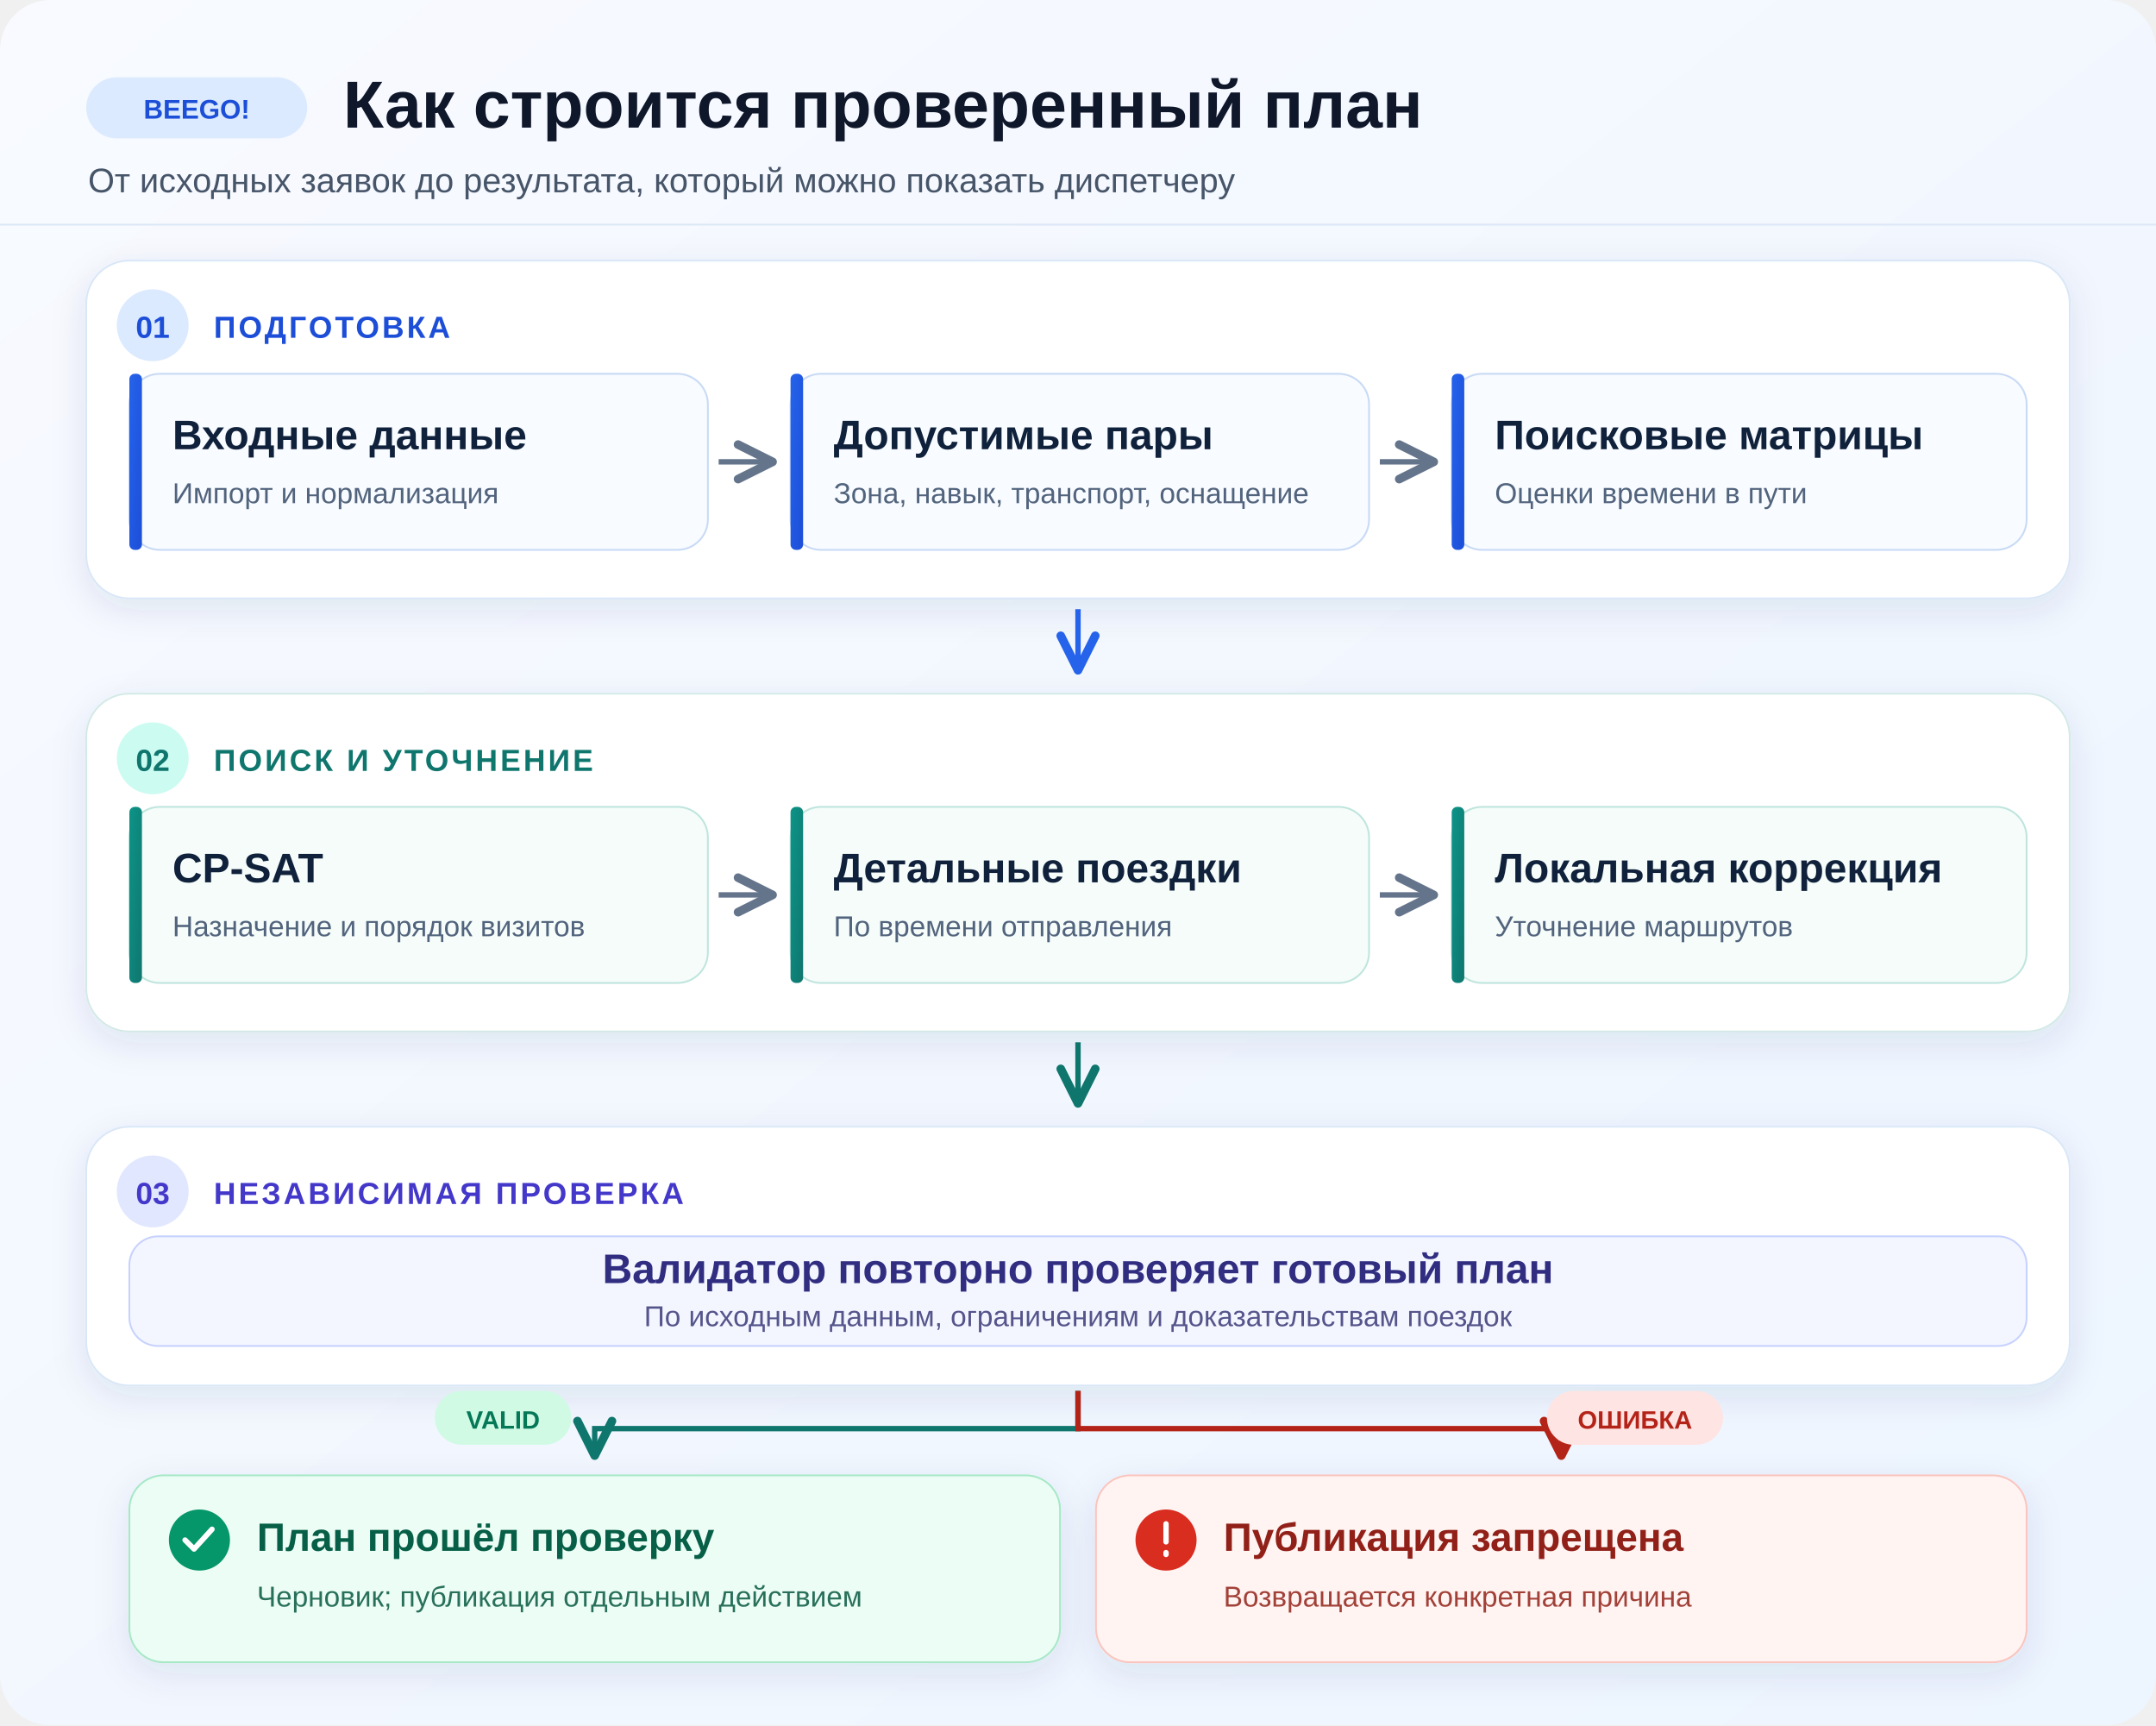
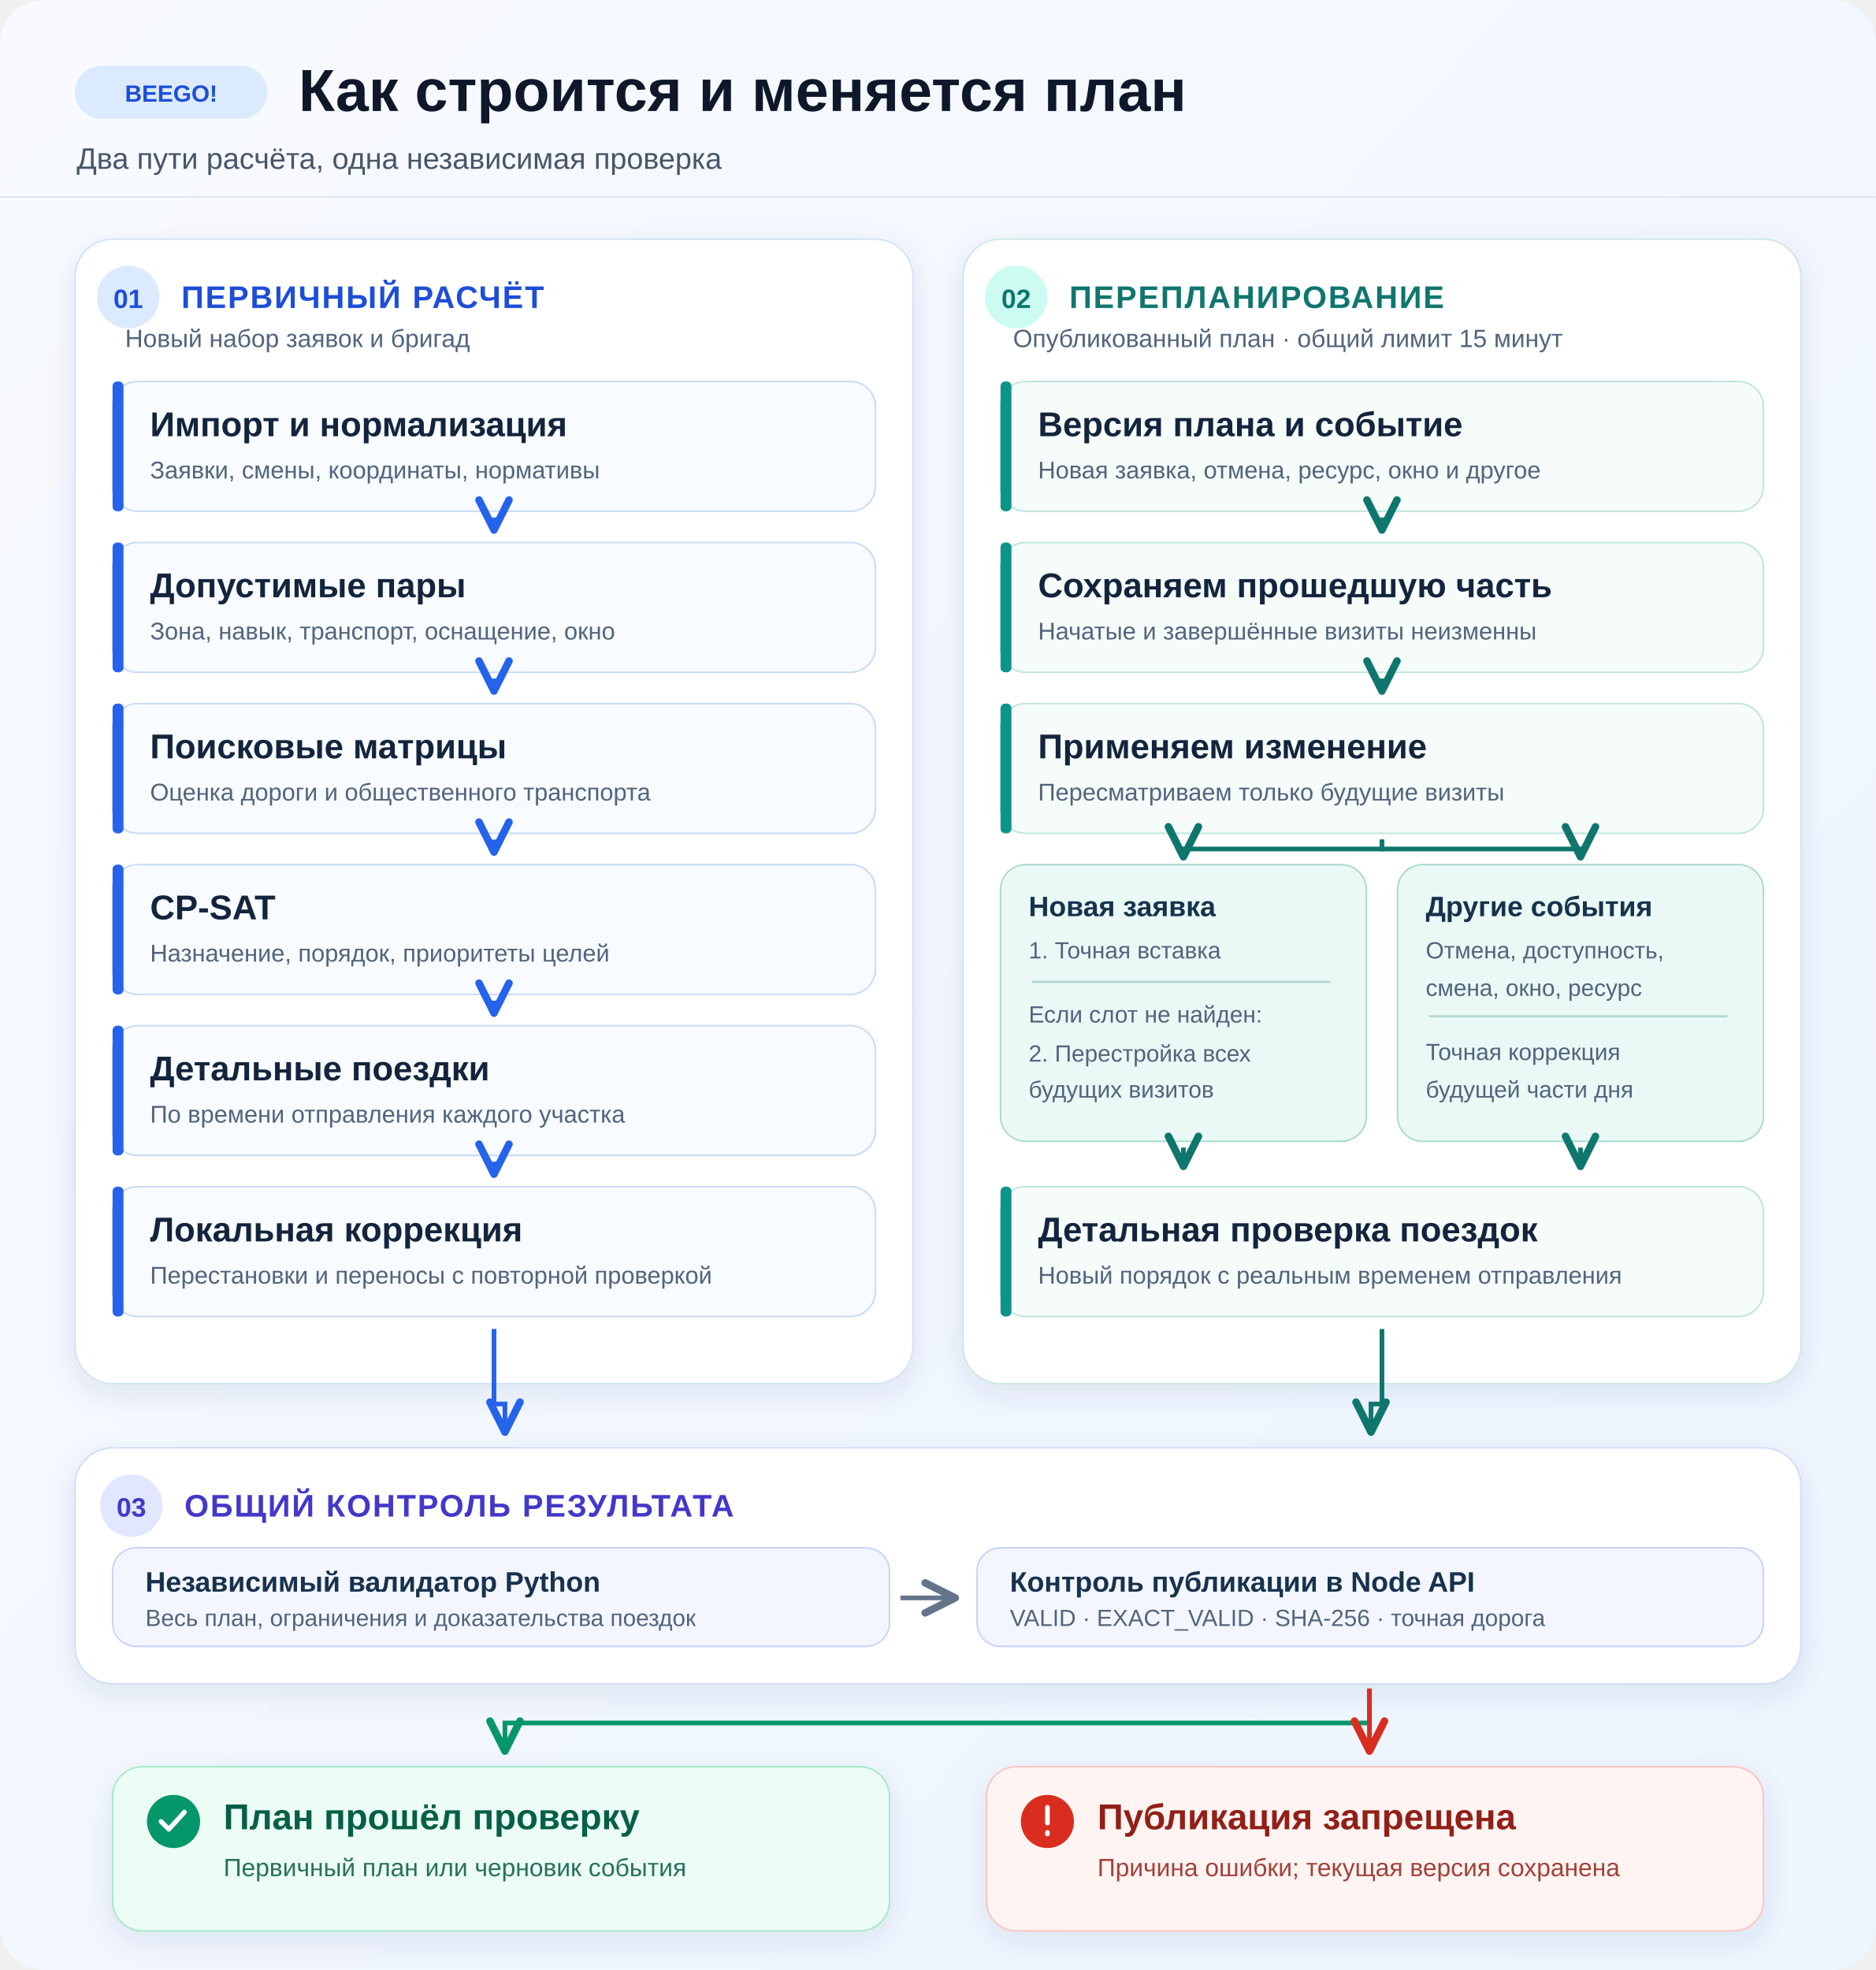
- <svg xmlns="http://www.w3.org/2000/svg" width="1200" height="960" viewBox="0 0 1200 960" role="img" aria-labelledby="title description">
+ <svg xmlns="http://www.w3.org/2000/svg" width="1200" height="1260" viewBox="0 0 1200 1260" role="img" aria-labelledby="title description">
  <defs>
    <linearGradient id="background" x2="1" y2="1">
      <stop stop-color="#F8FAFF" />
      <stop offset="1" stop-color="#EDF5FF" />
    </linearGradient>
-     <linearGradient id="blue" x2="1" y2="1">
-       <stop stop-color="#2563EB" />
-       <stop offset="1" stop-color="#1D4ED8" />
-     </linearGradient>
-     <linearGradient id="teal" x2="1" y2="1">
-       <stop stop-color="#0D9488" />
-       <stop offset="1" stop-color="#0F766E" />
-     </linearGradient>
-     <filter id="shadow" x="-20%" y="-30%" width="140%" height="170%">
-       <feDropShadow dx="0" dy="6" stdDeviation="10" flood-color="#123265" flood-opacity="0.10" />
+     <filter id="shadow" x="-20%" y="-25%" width="140%" height="160%">
+       <feDropShadow dx="0" dy="6" stdDeviation="9" flood-color="#173362" flood-opacity="0.10" />
    </filter>
-     <marker id="arrow" viewBox="0 0 10 10" refX="9" refY="5" markerWidth="8" markerHeight="8" orient="auto">
+     <marker id="blueArrow" viewBox="0 0 10 10" refX="9" refY="5" markerWidth="8" markerHeight="8" orient="auto">
+       <path d="M1 1 9 5 1 9" fill="none" stroke="#2563EB" stroke-width="2" stroke-linecap="round" stroke-linejoin="round" />
+     </marker>
+     <marker id="tealArrow" viewBox="0 0 10 10" refX="9" refY="5" markerWidth="8" markerHeight="8" orient="auto">
+       <path d="M1 1 9 5 1 9" fill="none" stroke="#0F766E" stroke-width="2" stroke-linecap="round" stroke-linejoin="round" />
+     </marker>
+     <marker id="greyArrow" viewBox="0 0 10 10" refX="9" refY="5" markerWidth="8" markerHeight="8" orient="auto">
      <path d="M1 1 9 5 1 9" fill="none" stroke="#64748B" stroke-width="2" stroke-linecap="round" stroke-linejoin="round" />
    </marker>
-     <marker id="arrowBlue" viewBox="0 0 10 10" refX="9" refY="5" markerWidth="8" markerHeight="8" orient="auto">
-       <path d="M1 1 9 5 1 9" fill="none" stroke="#2563EB" stroke-width="2" stroke-linecap="round" stroke-linejoin="round" />
+     <marker id="greenArrow" viewBox="0 0 10 10" refX="9" refY="5" markerWidth="8" markerHeight="8" orient="auto">
+       <path d="M1 1 9 5 1 9" fill="none" stroke="#059669" stroke-width="2" stroke-linecap="round" stroke-linejoin="round" />
    </marker>
-     <marker id="arrowGreen" viewBox="0 0 10 10" refX="9" refY="5" markerWidth="8" markerHeight="8" orient="auto">
-       <path d="M1 1 9 5 1 9" fill="none" stroke="#0F766E" stroke-width="2" stroke-linecap="round" stroke-linejoin="round" />
-     </marker>
-     <marker id="arrowRed" viewBox="0 0 10 10" refX="9" refY="5" markerWidth="8" markerHeight="8" orient="auto">
-       <path d="M1 1 9 5 1 9" fill="none" stroke="#B42318" stroke-width="2" stroke-linecap="round" stroke-linejoin="round" />
+     <marker id="redArrow" viewBox="0 0 10 10" refX="9" refY="5" markerWidth="8" markerHeight="8" orient="auto">
+       <path d="M1 1 9 5 1 9" fill="none" stroke="#D92D20" stroke-width="2" stroke-linecap="round" stroke-linejoin="round" />
    </marker>
    <style>
      text { font-family: Arial, Helvetica, sans-serif; }
-       .title { font-size: 37px; font-weight: 700; fill: #0F172A; }
+       .title { font-size: 38px; font-weight: 700; fill: #0F172A; }
      .subtitle { font-size: 19px; fill: #475569; }
-       .phase { font-size: 17px; font-weight: 700; letter-spacing: 1.5px; }
-       .cardTitle { font-size: 23px; font-weight: 700; fill: #10213B; }
-       .cardNote { font-size: 16px; fill: #52647D; }
-       .outcomeTitle { font-size: 22px; font-weight: 700; }
+       .lane { font-size: 20px; font-weight: 700; letter-spacing: 1px; }
+       .cardTitle { font-size: 22px; font-weight: 700; fill: #13243D; }
+       .cardNote { font-size: 15.5px; fill: #52647D; }
+       .smallTitle { font-size: 18px; font-weight: 700; fill: #17324D; }
+       .smallNote { font-size: 15px; fill: #52647D; }
+       .outcomeTitle { font-size: 23px; font-weight: 700; }
      .outcomeNote { font-size: 16px; }
    </style>
  </defs>
-   <rect width="1200" height="960" rx="28" fill="url(#background)" />
-   <path d="M0 125H1200" stroke="#DCE7F5" />
-   <rect x="48" y="43" width="123" height="34" rx="17" fill="#DBEAFE" />
-   <text x="109.5" y="66" text-anchor="middle" font-size="15" font-weight="700" fill="#1D4ED8">BEEGO!</text>
-   <text class="title" x="191" y="71">Как строится проверенный план</text>
-   <text class="subtitle" x="49" y="107">От исходных заявок до результата, который можно показать диспетчеру</text>
-   <rect x="48" y="145" width="1104" height="188" rx="24" fill="#FFFFFF" stroke="#D9E7F7" filter="url(#shadow)" />
-   <circle cx="85" cy="181" r="20" fill="#DBEAFE" />
-   <text x="85" y="188" text-anchor="middle" font-size="17" font-weight="700" fill="#1D4ED8">01</text>
-   <text class="phase" x="119" y="188" fill="#1D4ED8">ПОДГОТОВКА</text>
-   <rect x="72" y="208" width="322" height="98" rx="17" fill="#F8FBFF" stroke="#C8DAF5" />
-   <rect x="72" y="208" width="7" height="98" rx="3" fill="url(#blue)" />
-   <text class="cardTitle" x="96" y="250">Входные данные</text>
-   <text class="cardNote" x="96" y="280">Импорт и нормализация</text>
-   <path d="M400 257H430" stroke="#64748B" stroke-width="3" marker-end="url(#arrow)" />
-   <rect x="440" y="208" width="322" height="98" rx="17" fill="#F8FBFF" stroke="#C8DAF5" />
-   <rect x="440" y="208" width="7" height="98" rx="3" fill="url(#blue)" />
-   <text class="cardTitle" x="464" y="250">Допустимые пары</text>
-   <text class="cardNote" x="464" y="280">Зона, навык, транспорт, оснащение</text>
-   <path d="M768 257H798" stroke="#64748B" stroke-width="3" marker-end="url(#arrow)" />
-   <rect x="808" y="208" width="320" height="98" rx="17" fill="#F8FBFF" stroke="#C8DAF5" />
-   <rect x="808" y="208" width="7" height="98" rx="3" fill="url(#blue)" />
-   <text class="cardTitle" x="832" y="250">Поисковые матрицы</text>
-   <text class="cardNote" x="832" y="280">Оценки времени в пути</text>
-   <path d="M600 339V373" stroke="#2563EB" stroke-width="3" marker-end="url(#arrowBlue)" />
-   <rect x="48" y="386" width="1104" height="188" rx="24" fill="#FFFFFF" stroke="#D4EAE7" filter="url(#shadow)" />
-   <circle cx="85" cy="422" r="20" fill="#CCFBF1" />
-   <text x="85" y="429" text-anchor="middle" font-size="17" font-weight="700" fill="#0F766E">02</text>
-   <text class="phase" x="119" y="429" fill="#0F766E">ПОИСК И УТОЧНЕНИЕ</text>
-   <rect x="72" y="449" width="322" height="98" rx="17" fill="#F5FCFA" stroke="#BFE5DD" />
-   <rect x="72" y="449" width="7" height="98" rx="3" fill="url(#teal)" />
-   <text class="cardTitle" x="96" y="491">CP-SAT</text>
-   <text class="cardNote" x="96" y="521">Назначение и порядок визитов</text>
-   <path d="M400 498H430" stroke="#64748B" stroke-width="3" marker-end="url(#arrow)" />
-   <rect x="440" y="449" width="322" height="98" rx="17" fill="#F5FCFA" stroke="#BFE5DD" />
-   <rect x="440" y="449" width="7" height="98" rx="3" fill="url(#teal)" />
-   <text class="cardTitle" x="464" y="491">Детальные поездки</text>
-   <text class="cardNote" x="464" y="521">По времени отправления</text>
-   <path d="M768 498H798" stroke="#64748B" stroke-width="3" marker-end="url(#arrow)" />
-   <rect x="808" y="449" width="320" height="98" rx="17" fill="#F5FCFA" stroke="#BFE5DD" />
-   <rect x="808" y="449" width="7" height="98" rx="3" fill="url(#teal)" />
-   <text class="cardTitle" x="832" y="491">Локальная коррекция</text>
-   <text class="cardNote" x="832" y="521">Уточнение маршрутов</text>
-   <path d="M600 580V614" stroke="#0F766E" stroke-width="3" marker-end="url(#arrowGreen)" />
-   <rect x="48" y="627" width="1104" height="144" rx="24" fill="#FFFFFF" stroke="#D9E7F7" filter="url(#shadow)" />
-   <circle cx="85" cy="663" r="20" fill="#E0E7FF" />
-   <text x="85" y="670" text-anchor="middle" font-size="17" font-weight="700" fill="#4338CA">03</text>
-   <text class="phase" x="119" y="670" fill="#4338CA">НЕЗАВИСИМАЯ ПРОВЕРКА</text>
-   <rect x="72" y="688" width="1056" height="61" rx="16" fill="#F4F6FF" stroke="#C7D2FE" />
-   <text x="600" y="714" text-anchor="middle" font-size="23" font-weight="700" fill="#312E81">Валидатор повторно проверяет готовый план</text>
-   <text x="600" y="738" text-anchor="middle" font-size="16" fill="#55558C">По исходным данным, ограничениям и доказательствам поездок</text>
-   <path d="M600 774V795H331V810" fill="none" stroke="#0F766E" stroke-width="3" marker-end="url(#arrowGreen)" />
-   <path d="M600 774V795H869V810" fill="none" stroke="#B42318" stroke-width="3" marker-end="url(#arrowRed)" />
-   <rect x="242" y="774" width="76" height="30" rx="15" fill="#D1FAE5" />
-   <text x="280" y="795" text-anchor="middle" font-size="14" font-weight="700" fill="#047857">VALID</text>
-   <rect x="861" y="774" width="98" height="30" rx="15" fill="#FEE4E2" />
-   <text x="910" y="795" text-anchor="middle" font-size="14" font-weight="700" fill="#B42318">ОШИБКА</text>
-   <rect x="72" y="821" width="518" height="104" rx="19" fill="#ECFDF5" stroke="#A7E8C7" filter="url(#shadow)" />
-   <circle cx="111" cy="857" r="17" fill="#059669" />
-   <path d="m103 857 5 5 10-11" fill="none" stroke="#FFFFFF" stroke-width="3" stroke-linecap="round" stroke-linejoin="round" />
-   <text class="outcomeTitle" x="143" y="863" fill="#065F46">План прошёл проверку</text>
-   <text class="outcomeNote" x="143" y="894" fill="#28705A">Черновик; публикация отдельным действием</text>
-   <rect x="610" y="821" width="518" height="104" rx="19" fill="#FFF4F2" stroke="#FAC5BF" filter="url(#shadow)" />
-   <circle cx="649" cy="857" r="17" fill="#D92D20" />
-   <path d="M649 848V858M649 864V865" fill="none" stroke="#FFFFFF" stroke-width="3" stroke-linecap="round" />
-   <text class="outcomeTitle" x="681" y="863" fill="#912018">Публикация запрещена</text>
-   <text class="outcomeNote" x="681" y="894" fill="#A24138">Возвращается конкретная причина</text>
+   <rect width="1200" height="1260" rx="28" fill="url(#background)" />
+   <path d="M0 126H1200" stroke="#DCE7F5" />
+   <rect x="48" y="42" width="123" height="34" rx="17" fill="#DBEAFE" />
+   <text x="109.5" y="65" text-anchor="middle" font-size="15" font-weight="700" fill="#1D4ED8">BEEGO!</text>
+   <text class="title" x="191" y="71">Как строится и меняется план</text>
+   <text class="subtitle" x="49" y="108">Два пути расчёта, одна независимая проверка</text>
+   <rect x="48" y="153" width="536" height="732" rx="24" fill="#FFFFFF" stroke="#D2E2F8" filter="url(#shadow)" />
+   <circle cx="82" cy="190" r="20" fill="#DBEAFE" />
+   <text x="82" y="197" text-anchor="middle" font-size="17" font-weight="700" fill="#1D4ED8">01</text>
+   <text class="lane" x="116" y="197" fill="#1D4ED8">ПЕРВИЧНЫЙ РАСЧЁТ</text>
+   <text x="80" y="222" font-size="16" fill="#52647D">Новый набор заявок и бригад</text>
+   <g fill="#F8FBFF" stroke="#C8DAF5">
+     <rect x="72" y="244" width="488" height="83" rx="16" />
+     <rect x="72" y="347" width="488" height="83" rx="16" />
+     <rect x="72" y="450" width="488" height="83" rx="16" />
+     <rect x="72" y="553" width="488" height="83" rx="16" />
+     <rect x="72" y="656" width="488" height="83" rx="16" />
+     <rect x="72" y="759" width="488" height="83" rx="16" />
+   </g>
+   <g fill="#2563EB">
+     <rect x="72" y="244" width="7" height="83" rx="3" />
+     <rect x="72" y="347" width="7" height="83" rx="3" />
+     <rect x="72" y="450" width="7" height="83" rx="3" />
+     <rect x="72" y="553" width="7" height="83" rx="3" />
+     <rect x="72" y="656" width="7" height="83" rx="3" />
+     <rect x="72" y="759" width="7" height="83" rx="3" />
+   </g>
+   <text class="cardTitle" x="96" y="279">Импорт и нормализация</text>
+   <text class="cardNote" x="96" y="306">Заявки, смены, координаты, нормативы</text>
+   <text class="cardTitle" x="96" y="382">Допустимые пары</text>
+   <text class="cardNote" x="96" y="409">Зона, навык, транспорт, оснащение, окно</text>
+   <text class="cardTitle" x="96" y="485">Поисковые матрицы</text>
+   <text class="cardNote" x="96" y="512">Оценка дороги и общественного транспорта</text>
+   <text class="cardTitle" x="96" y="588">CP-SAT</text>
+   <text class="cardNote" x="96" y="615">Назначение, порядок, приоритеты целей</text>
+   <text class="cardTitle" x="96" y="691">Детальные поездки</text>
+   <text class="cardNote" x="96" y="718">По времени отправления каждого участка</text>
+   <text class="cardTitle" x="96" y="794">Локальная коррекция</text>
+   <text class="cardNote" x="96" y="821">Перестановки и переносы с повторной проверкой</text>
+   <g stroke="#2563EB" stroke-width="3" marker-end="url(#blueArrow)">
+     <path d="M316 331V339" />
+     <path d="M316 434V442" />
+     <path d="M316 537V545" />
+     <path d="M316 640V648" />
+     <path d="M316 743V751" />
+   </g>
+   <rect x="616" y="153" width="536" height="732" rx="24" fill="#FFFFFF" stroke="#CCE8E1" filter="url(#shadow)" />
+   <circle cx="650" cy="190" r="20" fill="#CCFBF1" />
+   <text x="650" y="197" text-anchor="middle" font-size="17" font-weight="700" fill="#0F766E">02</text>
+   <text class="lane" x="684" y="197" fill="#0F766E">ПЕРЕПЛАНИРОВАНИЕ</text>
+   <text x="648" y="222" font-size="16" fill="#52647D">Опубликованный план · общий лимит 15 минут</text>
+   <g fill="#F5FCFA" stroke="#BFE5DD">
+     <rect x="640" y="244" width="488" height="83" rx="16" />
+     <rect x="640" y="347" width="488" height="83" rx="16" />
+     <rect x="640" y="450" width="488" height="83" rx="16" />
+     <rect x="640" y="759" width="488" height="83" rx="16" />
+   </g>
+   <g fill="#0D9488">
+     <rect x="640" y="244" width="7" height="83" rx="3" />
+     <rect x="640" y="347" width="7" height="83" rx="3" />
+     <rect x="640" y="450" width="7" height="83" rx="3" />
+     <rect x="640" y="759" width="7" height="83" rx="3" />
+   </g>
+   <text class="cardTitle" x="664" y="279">Версия плана и событие</text>
+   <text class="cardNote" x="664" y="306">Новая заявка, отмена, ресурс, окно и другое</text>
+   <text class="cardTitle" x="664" y="382">Сохраняем прошедшую часть</text>
+   <text class="cardNote" x="664" y="409">Начатые и завершённые визиты неизменны</text>
+   <text class="cardTitle" x="664" y="485">Применяем изменение</text>
+   <text class="cardNote" x="664" y="512">Пересматриваем только будущие визиты</text>
+   <g stroke="#0F766E" stroke-width="3" marker-end="url(#tealArrow)">
+     <path d="M884 331V339" />
+     <path d="M884 434V442" />
+   </g>
+   <path d="M884 537V543H757V548" fill="none" stroke="#0F766E" stroke-width="3" marker-end="url(#tealArrow)" />
+   <path d="M884 537V543H1011V548" fill="none" stroke="#0F766E" stroke-width="3" marker-end="url(#tealArrow)" />
+   <rect x="640" y="553" width="234" height="177" rx="16" fill="#EAF9F5" stroke="#A9DBCF" />
+   <text class="smallTitle" x="658" y="586">Новая заявка</text>
+   <text class="smallNote" x="658" y="613">1. Точная вставка</text>
+   <path d="M660 628H851" stroke="#B7D7D0" stroke-width="1.5" />
+   <text class="smallNote" x="658" y="654">Если слот не найден:</text>
+   <text class="smallNote" x="658" y="679">2. Перестройка всех</text>
+   <text class="smallNote" x="658" y="702">будущих визитов</text>
+   <rect x="894" y="553" width="234" height="177" rx="16" fill="#EAF9F5" stroke="#A9DBCF" />
+   <text class="smallTitle" x="912" y="586">Другие события</text>
+   <text class="smallNote" x="912" y="613">Отмена, доступность,</text>
+   <text class="smallNote" x="912" y="637">смена, окно, ресурс</text>
+   <path d="M914 650H1105" stroke="#B7D7D0" stroke-width="1.5" />
+   <text class="smallNote" x="912" y="678">Точная коррекция</text>
+   <text class="smallNote" x="912" y="702">будущей части дня</text>
+   <path d="M757 734V746" stroke="#0F766E" stroke-width="3" marker-end="url(#tealArrow)" />
+   <path d="M1011 734V746" stroke="#0F766E" stroke-width="3" marker-end="url(#tealArrow)" />
+   <text class="cardTitle" x="664" y="794">Детальная проверка поездок</text>
+   <text class="cardNote" x="664" y="821">Новый порядок с реальным временем отправления</text>
+   <path d="M316 850V898H323V916" fill="none" stroke="#2563EB" stroke-width="3" marker-end="url(#blueArrow)" />
+   <path d="M884 850V898H877V916" fill="none" stroke="#0F766E" stroke-width="3" marker-end="url(#tealArrow)" />
+   <rect x="48" y="926" width="1104" height="151" rx="24" fill="#FFFFFF" stroke="#D2DCF5" filter="url(#shadow)" />
+   <circle cx="84" cy="963" r="20" fill="#E0E7FF" />
+   <text x="84" y="970" text-anchor="middle" font-size="17" font-weight="700" fill="#4338CA">03</text>
+   <text class="lane" x="118" y="970" fill="#4338CA">ОБЩИЙ КОНТРОЛЬ РЕЗУЛЬТАТА</text>
+   <rect x="72" y="990" width="497" height="63" rx="15" fill="#F4F6FF" stroke="#C7D2FE" />
+   <text class="smallTitle" x="93" y="1018">Независимый валидатор Python</text>
+   <text class="smallNote" x="93" y="1040">Весь план, ограничения и доказательства поездок</text>
+   <path d="M576 1022H611" stroke="#64748B" stroke-width="3" marker-end="url(#greyArrow)" />
+   <rect x="625" y="990" width="503" height="63" rx="15" fill="#F4F6FF" stroke="#C7D2FE" />
+   <text class="smallTitle" x="646" y="1018">Контроль публикации в Node API</text>
+   <text class="smallNote" x="646" y="1040">VALID · EXACT_VALID · SHA-256 · точная дорога</text>
+   <path d="M876 1080V1102H323V1120" fill="none" stroke="#059669" stroke-width="3" marker-end="url(#greenArrow)" />
+   <path d="M876 1080V1120" fill="none" stroke="#D92D20" stroke-width="3" marker-end="url(#redArrow)" />
+   <rect x="72" y="1130" width="497" height="105" rx="19" fill="#ECFDF5" stroke="#A7E8C7" filter="url(#shadow)" />
+   <circle cx="111" cy="1165" r="17" fill="#059669" />
+   <path d="m103 1165 5 5 10-11" fill="none" stroke="#FFFFFF" stroke-width="3" stroke-linecap="round" stroke-linejoin="round" />
+   <text class="outcomeTitle" x="143" y="1170" fill="#065F46">План прошёл проверку</text>
+   <text class="outcomeNote" x="143" y="1200" fill="#28705A">Первичный план или черновик события</text>
+   <rect x="631" y="1130" width="497" height="105" rx="19" fill="#FFF4F2" stroke="#FAC5BF" filter="url(#shadow)" />
+   <circle cx="670" cy="1165" r="17" fill="#D92D20" />
+   <path d="M670 1156V1166M670 1172V1173" fill="none" stroke="#FFFFFF" stroke-width="3" stroke-linecap="round" />
+   <text class="outcomeTitle" x="702" y="1170" fill="#912018">Публикация запрещена</text>
+   <text class="outcomeNote" x="702" y="1200" fill="#A24138">Причина ошибки; текущая версия сохранена</text>
</svg>
